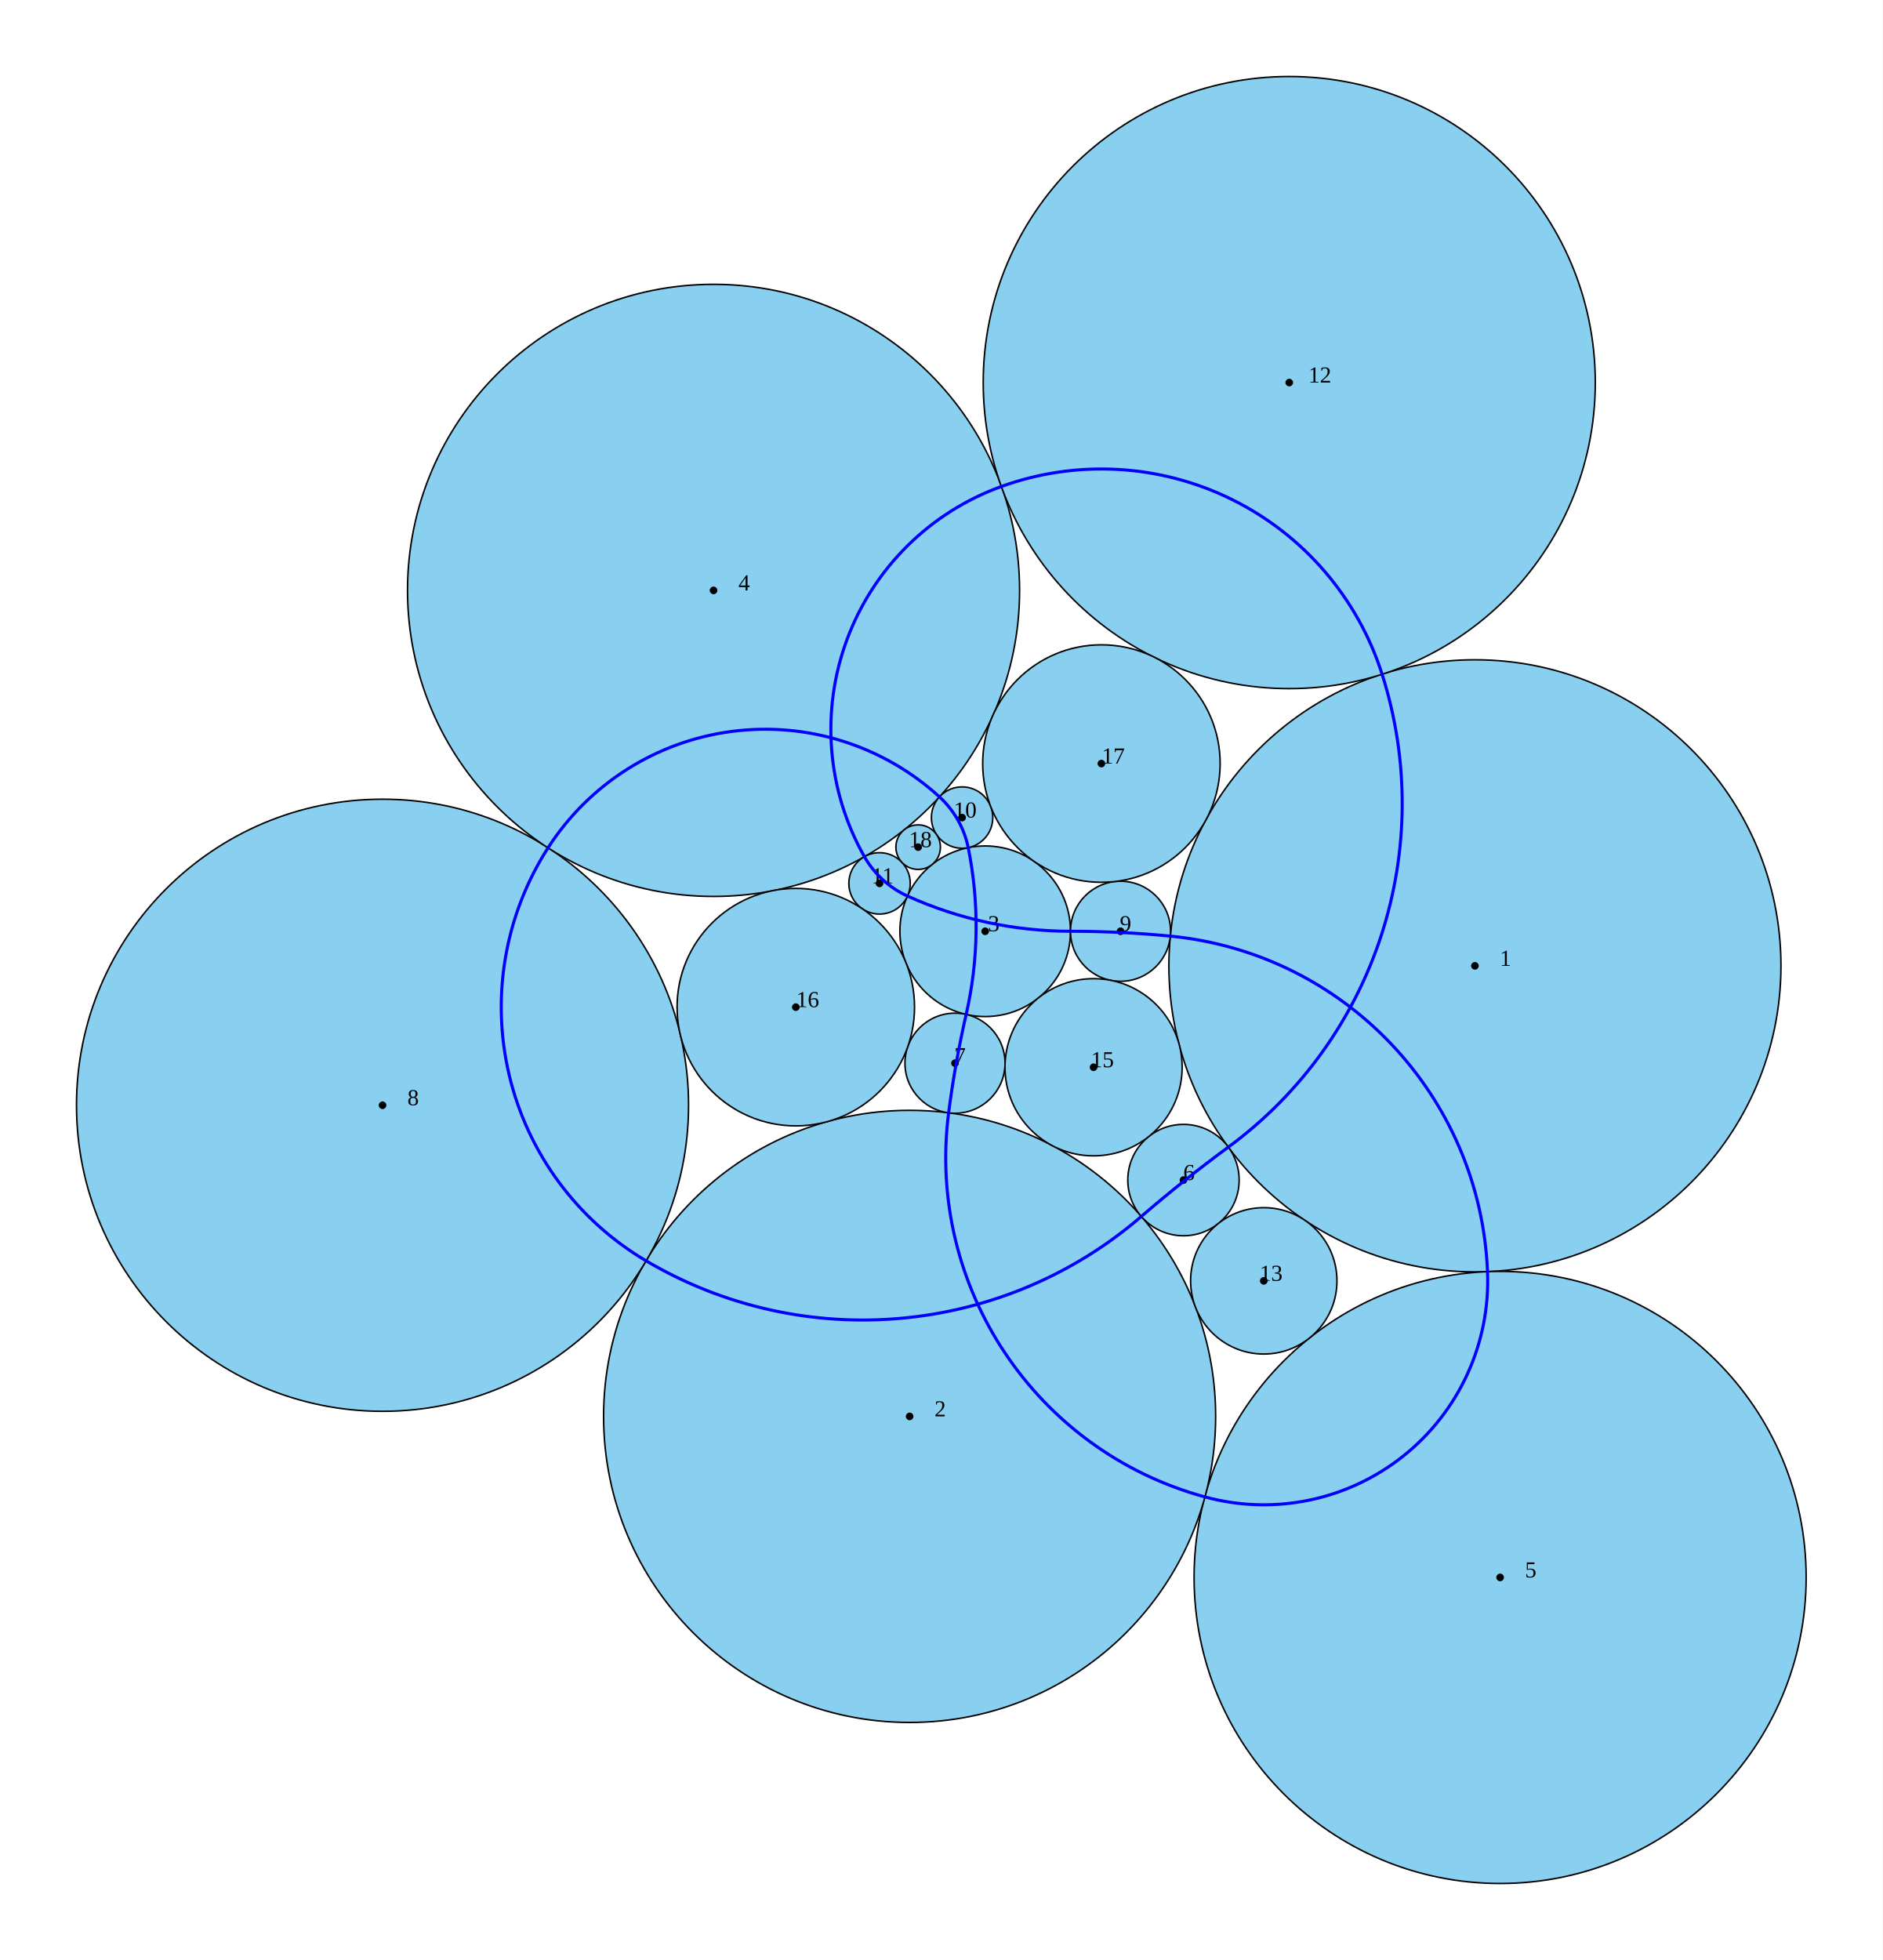
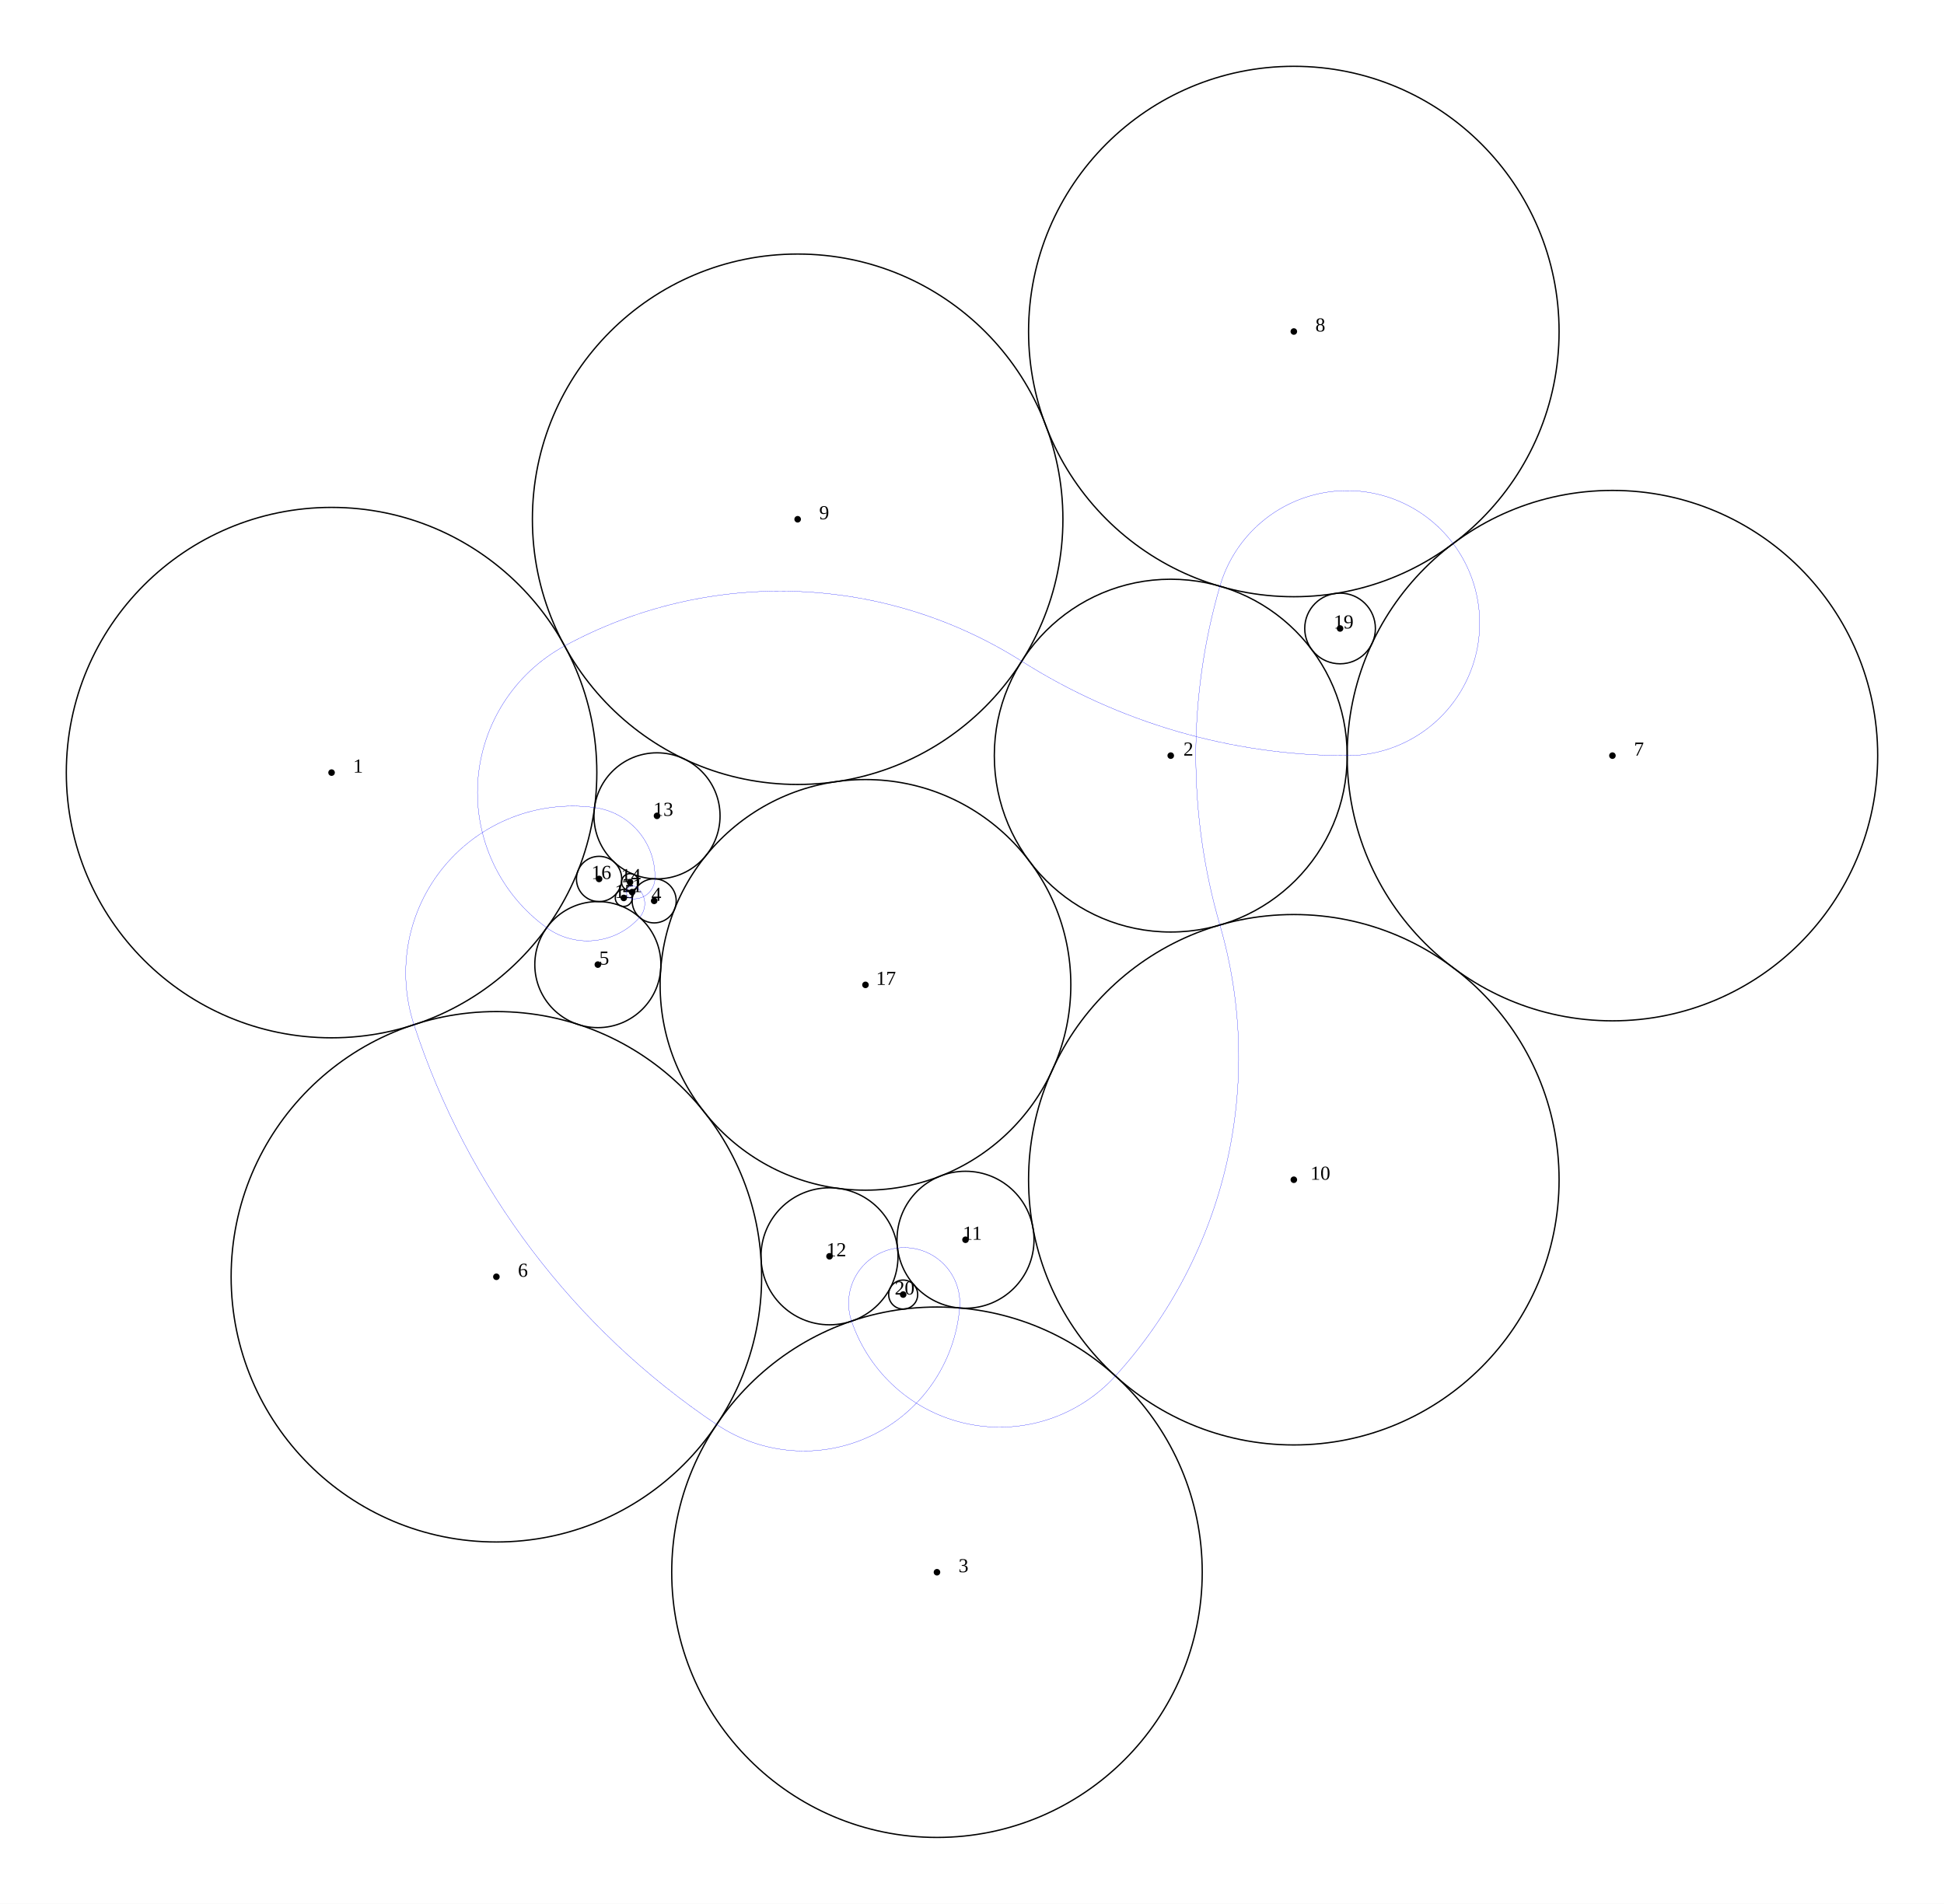
- <svg xmlns="http://www.w3.org/2000/svg" baseProfile="full" height="1280.813" version="1.1" viewBox="0,0,1230.379,1280.813" width="1230.379">
+ <svg xmlns="http://www.w3.org/2000/svg" baseProfile="full" height="1435.65" version="1.1" viewBox="0,0,1465.749,1435.65" width="1465.749">
  <defs />
-   <rect fill="white" height="1280.813" width="1230.379" x="0" y="0" />
-   <circle cx="963.911" cy="631.153" fill="#89CFF0" r="200" stroke="black" stroke-width="1" />
-   <circle cx="963.911" cy="631.153" fill="black" r="2" stroke="black" stroke-width="1" />
-   <text fill="black" font-size="15px" text-anchor="middle" x="983.911" y="631.153">1</text>
-   <circle cx="980.379" cy="1030.813" fill="#89CFF0" r="200" stroke="black" stroke-width="1" />
-   <circle cx="980.379" cy="1030.813" fill="black" r="2" stroke="black" stroke-width="1" />
-   <text fill="black" font-size="15px" text-anchor="middle" x="1000.379" y="1030.813">5</text>
-   <circle cx="594.469" cy="925.583" fill="#89CFF0" r="200" stroke="black" stroke-width="1" />
-   <circle cx="594.469" cy="925.583" fill="black" r="2" stroke="black" stroke-width="1" />
-   <text fill="black" font-size="15px" text-anchor="middle" x="614.469" y="925.583">2</text>
-   <circle cx="250.0" cy="722.258" fill="#89CFF0" r="200" stroke="black" stroke-width="1" />
-   <circle cx="250.0" cy="722.258" fill="black" r="2" stroke="black" stroke-width="1" />
-   <text fill="black" font-size="15px" text-anchor="middle" x="270.0" y="722.258">8</text>
-   <circle cx="466.333" cy="385.806" fill="#89CFF0" r="200" stroke="black" stroke-width="1" />
-   <circle cx="466.333" cy="385.806" fill="black" r="2" stroke="black" stroke-width="1" />
-   <text fill="black" font-size="15px" text-anchor="middle" x="486.333" y="385.806">4</text>
-   <circle cx="842.574" cy="250.0" fill="#89CFF0" r="200" stroke="black" stroke-width="1" />
-   <circle cx="842.574" cy="250.0" fill="black" r="2" stroke="black" stroke-width="1" />
-   <text fill="black" font-size="15px" text-anchor="middle" x="862.574" y="250.0">12</text>
-   <circle cx="643.857" cy="608.557" fill="#89CFF0" r="55.743" stroke="black" stroke-width="1" />
-   <circle cx="643.857" cy="608.557" fill="black" r="2" stroke="black" stroke-width="1" />
-   <text fill="black" font-size="15px" text-anchor="middle" x="649.432" y="608.557">3</text>
-   <circle cx="773.439" cy="771.152" fill="#89CFF0" r="36.388" stroke="black" stroke-width="1" />
-   <circle cx="773.439" cy="771.152" fill="black" r="2" stroke="black" stroke-width="1" />
-   <text fill="black" font-size="15px" text-anchor="middle" x="777.077" y="771.152">6</text>
-   <circle cx="624.122" cy="694.775" fill="#89CFF0" r="32.705" stroke="black" stroke-width="1" />
-   <circle cx="624.122" cy="694.775" fill="black" r="2" stroke="black" stroke-width="1" />
-   <text fill="black" font-size="15px" text-anchor="middle" x="627.392" y="694.775">7</text>
-   <circle cx="732.305" cy="608.557" fill="#89CFF0" r="32.705" stroke="black" stroke-width="1" />
-   <circle cx="732.305" cy="608.557" fill="black" r="2" stroke="black" stroke-width="1" />
-   <text fill="black" font-size="15px" text-anchor="middle" x="735.576" y="608.557">9</text>
-   <circle cx="628.764" cy="534.272" fill="#89CFF0" r="20.059" stroke="black" stroke-width="1" />
-   <circle cx="628.764" cy="534.272" fill="black" r="2" stroke="black" stroke-width="1" />
-   <text fill="black" font-size="15px" text-anchor="middle" x="630.77" y="534.272">10</text>
-   <circle cx="574.813" cy="577.269" fill="#89CFF0" r="20.059" stroke="black" stroke-width="1" />
-   <circle cx="574.813" cy="577.269" fill="black" r="2" stroke="black" stroke-width="1" />
-   <text fill="black" font-size="15px" text-anchor="middle" x="576.819" y="577.269">11</text>
-   <circle cx="825.924" cy="837.008" fill="#89CFF0" r="47.824" stroke="black" stroke-width="1" />
-   <circle cx="825.924" cy="837.008" fill="black" r="2" stroke="black" stroke-width="1" />
-   <text fill="black" font-size="15px" text-anchor="middle" x="830.706" y="837.008">13</text>
-   <circle cx="714.679" cy="697.422" fill="#89CFF0" r="57.891" stroke="black" stroke-width="1" />
-   <circle cx="714.679" cy="697.422" fill="black" r="2" stroke="black" stroke-width="1" />
-   <text fill="black" font-size="15px" text-anchor="middle" x="720.468" y="697.422">15</text>
-   <circle cx="520.086" cy="658.143" fill="#89CFF0" r="77.592" stroke="black" stroke-width="1" />
-   <circle cx="520.086" cy="658.143" fill="black" r="2" stroke="black" stroke-width="1" />
-   <text fill="black" font-size="15px" text-anchor="middle" x="527.845" y="658.143">16</text>
-   <circle cx="719.811" cy="498.97" fill="#89CFF0" r="77.592" stroke="black" stroke-width="1" />
-   <circle cx="719.811" cy="498.97" fill="black" r="2" stroke="black" stroke-width="1" />
-   <text fill="black" font-size="15px" text-anchor="middle" x="727.57" y="498.97">17</text>
-   <circle cx="600.049" cy="553.588" fill="#89CFF0" r="14.548" stroke="black" stroke-width="1" />
-   <circle cx="600.049" cy="553.588" fill="black" r="2" stroke="black" stroke-width="1" />
-   <text fill="black" font-size="15px" text-anchor="middle" x="601.504" y="553.588">18</text>
-   <path d="M 972.145,830.983 A 229.797 229.797 0 0,0 764.856 611.733" fill="none" stroke="blue" stroke-width="2" />
-   <path d="M 764.856,611.733 A 672.045 672.045 0 0,0 699.6 608.557" fill="none" stroke="blue" stroke-width="2" />
-   <path d="M 699.6,608.557 A 258.061 258.061 0 0,1 593.084 585.549" fill="none" stroke="blue" stroke-width="2" />
-   <path d="M 593.084,585.549 A 61.578 61.578 0 0,1 564.925 559.816" fill="none" stroke="blue" stroke-width="2" />
-   <path d="M 564.925,559.816 A 168.75 168.75 0 0,1 654.453 317.903" fill="none" stroke="blue" stroke-width="2" />
-   <path d="M 654.453,317.903 A 192.502 192.502 0 0,1 903.242 440.576" fill="none" stroke="blue" stroke-width="2" />
-   <path d="M 903.242,440.576 A 278.626 278.626 0 0,1 802.759 749.601" fill="none" stroke="blue" stroke-width="2" />
-   <path d="M 802.759,749.601 A 931.445 931.445 0 0,0 745.889 794.924" fill="none" stroke="blue" stroke-width="2" />
-   <path d="M 745.889,794.924 A 278.626 278.626 0 0,1 422.234 823.92" fill="none" stroke="blue" stroke-width="2" />
-   <path d="M 422.234,823.92 A 192.502 192.502 0 0,1 358.167 554.032" fill="none" stroke="blue" stroke-width="2" />
-   <path d="M 358.167,554.032 A 168.75 168.75 0 0,1 613.958 520.739" fill="none" stroke="blue" stroke-width="2" />
-   <path d="M 613.958,520.739 A 61.578 61.578 0 0,1 632.758 553.93" fill="none" stroke="blue" stroke-width="2" />
-   <path d="M 632.758,553.93 A 258.061 258.061 0 0,1 631.419 662.895" fill="none" stroke="blue" stroke-width="2" />
-   <path d="M 631.419,662.895 A 672.045 672.045 0 0,0 619.954 727.214" fill="none" stroke="blue" stroke-width="2" />
-   <path d="M 619.954,727.214 A 229.797 229.797 0 0,0 787.424 978.198" fill="none" stroke="blue" stroke-width="2" />
-   <path d="M 787.424,978.198 A 146.345 146.345 0 0,0 972.145 830.983" fill="none" stroke="blue" stroke-width="2" />
+   <rect fill="white" height="1435.65" width="1465.749" x="0" y="0" />
+   <circle cx="374.265" cy="962.845" fill="none" r="200" stroke="black" stroke-width="1" />
+   <circle cx="374.265" cy="962.845" fill="black" r="2" stroke="black" stroke-width="1" />
+   <text fill="black" font-size="15px" text-anchor="middle" x="394.265" y="962.845">6</text>
+   <circle cx="706.466" cy="1185.65" fill="none" r="200" stroke="black" stroke-width="1" />
+   <circle cx="706.466" cy="1185.65" fill="black" r="2" stroke="black" stroke-width="1" />
+   <text fill="black" font-size="15px" text-anchor="middle" x="726.466" y="1185.65">3</text>
+   <circle cx="601.421" cy="391.579" fill="none" r="200" stroke="black" stroke-width="1" />
+   <circle cx="601.421" cy="391.579" fill="black" r="2" stroke="black" stroke-width="1" />
+   <text fill="black" font-size="15px" text-anchor="middle" x="621.421" y="391.579">9</text>
+   <circle cx="250.0" cy="582.637" fill="none" r="200" stroke="black" stroke-width="1" />
+   <circle cx="250.0" cy="582.637" fill="black" r="2" stroke="black" stroke-width="1" />
+   <text fill="black" font-size="15px" text-anchor="middle" x="270.0" y="582.637">1</text>
+   <circle cx="975.527" cy="250" fill="none" r="200" stroke="black" stroke-width="1" />
+   <circle cx="975.527" cy="250" fill="black" r="2" stroke="black" stroke-width="1" />
+   <text fill="black" font-size="15px" text-anchor="middle" x="995.527" y="250">8</text>
+   <circle cx="1215.749" cy="569.833" fill="none" r="200" stroke="black" stroke-width="1" />
+   <circle cx="1215.749" cy="569.833" fill="black" r="2" stroke="black" stroke-width="1" />
+   <text fill="black" font-size="15px" text-anchor="middle" x="1235.749" y="569.833">7</text>
+   <circle cx="975.527" cy="889.667" fill="none" r="200" stroke="black" stroke-width="1" />
+   <circle cx="975.527" cy="889.667" fill="black" r="2" stroke="black" stroke-width="1" />
+   <text fill="black" font-size="15px" text-anchor="middle" x="995.527" y="889.667">10</text>
+   <circle cx="882.724" cy="569.833" fill="none" r="133.025" stroke="black" stroke-width="1" />
+   <circle cx="882.724" cy="569.833" fill="black" r="2" stroke="black" stroke-width="1" />
+   <text fill="black" font-size="15px" text-anchor="middle" x="896.026" y="569.833">2</text>
+   <circle cx="493.242" cy="679.359" fill="none" r="16.614" stroke="black" stroke-width="1" />
+   <circle cx="493.242" cy="679.359" fill="black" r="2" stroke="black" stroke-width="1" />
+   <text fill="black" font-size="15px" text-anchor="middle" x="494.903" y="679.359">4</text>
+   <circle cx="450.768" cy="727.43" fill="none" r="47.533" stroke="black" stroke-width="1" />
+   <circle cx="450.768" cy="727.43" fill="black" r="2" stroke="black" stroke-width="1" />
+   <text fill="black" font-size="15px" text-anchor="middle" x="455.521" y="727.43">5</text>
+   <circle cx="727.981" cy="934.922" fill="none" r="51.649" stroke="black" stroke-width="1" />
+   <circle cx="727.981" cy="934.922" fill="black" r="2" stroke="black" stroke-width="1" />
+   <text fill="black" font-size="15px" text-anchor="middle" x="733.146" y="934.922">11</text>
+   <circle cx="625.439" cy="947.403" fill="none" r="51.649" stroke="black" stroke-width="1" />
+   <circle cx="625.439" cy="947.403" fill="black" r="2" stroke="black" stroke-width="1" />
+   <text fill="black" font-size="15px" text-anchor="middle" x="630.604" y="947.403">12</text>
+   <circle cx="495.376" cy="615.247" fill="none" r="47.533" stroke="black" stroke-width="1" />
+   <circle cx="495.376" cy="615.247" fill="black" r="2" stroke="black" stroke-width="1" />
+   <text fill="black" font-size="15px" text-anchor="middle" x="500.129" y="615.247">13</text>
+   <circle cx="475.059" cy="665.224" fill="none" r="6.416" stroke="black" stroke-width="1" />
+   <circle cx="475.059" cy="665.224" fill="black" r="2" stroke="black" stroke-width="1" />
+   <text fill="black" font-size="15px" text-anchor="middle" x="475.701" y="665.224">14</text>
+   <circle cx="470.318" cy="677.148" fill="none" r="6.416" stroke="black" stroke-width="1" />
+   <circle cx="470.318" cy="677.148" fill="black" r="2" stroke="black" stroke-width="1" />
+   <text fill="black" font-size="15px" text-anchor="middle" x="470.959" y="677.148">15</text>
+   <circle cx="451.702" cy="662.841" fill="none" r="17.063" stroke="black" stroke-width="1" />
+   <circle cx="451.702" cy="662.841" fill="black" r="2" stroke="black" stroke-width="1" />
+   <text fill="black" font-size="15px" text-anchor="middle" x="453.408" y="662.841">16</text>
+   <circle cx="652.557" cy="742.708" fill="none" r="154.833" stroke="black" stroke-width="1" />
+   <circle cx="652.557" cy="742.708" fill="black" r="2" stroke="black" stroke-width="1" />
+   <text fill="black" font-size="15px" text-anchor="middle" x="668.04" y="742.708">17</text>
+   <circle cx="1010.391" cy="473.944" fill="none" r="26.642" stroke="black" stroke-width="1" />
+   <circle cx="1010.391" cy="473.944" fill="black" r="2" stroke="black" stroke-width="1" />
+   <text fill="black" font-size="15px" text-anchor="middle" x="1013.056" y="473.944">19</text>
+   <circle cx="680.981" cy="976.255" fill="none" r="10.94" stroke="black" stroke-width="1" />
+   <circle cx="680.981" cy="976.255" fill="black" r="2" stroke="black" stroke-width="1" />
+   <text fill="black" font-size="15px" text-anchor="middle" x="682.075" y="976.255">20</text>
+   <circle cx="476.622" cy="672.75" fill="none" r="1.271" stroke="black" stroke-width="1" />
+   <circle cx="476.622" cy="672.75" fill="black" r="2" stroke="black" stroke-width="1" />
+   <text fill="black" font-size="15px" text-anchor="middle" x="476.749" y="672.75">21</text>
+   <path d="M 412.215,699.626 A 125.778 125.778 0 0,1 425.711 487.108" fill="none" stroke="blue" stroke-width="0.1" />
+   <path d="M 425.711,487.108 A 340.258 340.258 0 0,1 770.359 498.631" fill="none" stroke="blue" stroke-width="0.1" />
+   <path d="M 770.359,498.631 A 458.453 458.453 0 0,0 1015.749 569.833" fill="none" stroke="blue" stroke-width="0.1" />
+   <path d="M 1015.749,569.833 A 99.913 99.913 0 0,0 1095.638 409.917" fill="none" stroke="blue" stroke-width="0.1" />
+   <path d="M 1095.638,409.917 A 99.913 99.913 0 0,0 919.794 442.078" fill="none" stroke="blue" stroke-width="0.1" />
+   <path d="M 919.794,442.078 A 458.453 458.453 0 0,0 919.794 697.589" fill="none" stroke="blue" stroke-width="0.1" />
+   <path d="M 919.794,697.589 A 357.471 357.471 0 0,1 840.997 1037.658" fill="none" stroke="blue" stroke-width="0.1" />
+   <path d="M 840.997,1037.658 A 117.938 117.938 0 0,1 642.07 996.301" fill="none" stroke="blue" stroke-width="0.1" />
+   <path d="M 642.07,996.301 A 41.941 41.941 0 0,1 676.71 941.162" fill="none" stroke="blue" stroke-width="0.1" />
+   <path d="M 676.71,941.162 A 41.941 41.941 0 0,1 723.565 986.382" fill="none" stroke="blue" stroke-width="0.1" />
+   <path d="M 723.565,986.382 A 117.938 117.938 0 0,1 540.365 1074.248" fill="none" stroke="blue" stroke-width="0.1" />
+   <path d="M 540.365,1074.248 A 579.996 579.996 0 0,1 312.132 772.741" fill="none" stroke="blue" stroke-width="0.1" />
+   <path d="M 312.132,772.741 A 125.778 125.778 0 0,1 448.257 608.985" fill="none" stroke="blue" stroke-width="0.1" />
+   <path d="M 448.257,608.985 A 52.481 52.481 0 0,1 493.795 662.754" fill="none" stroke="blue" stroke-width="0.1" />
+   <path d="M 493.795,662.754 A 15.601 15.601 0 0,1 476.704 677.764" fill="none" stroke="blue" stroke-width="0.1" />
+   <path d="M 476.704,677.764 A 4.819 4.819 0 0,1 472.689 671.186" fill="none" stroke="blue" stroke-width="0.1" />
+   <path d="M 472.689,671.186 A 4.819 4.819 0 0,1 480.125 669.162" fill="none" stroke="blue" stroke-width="0.1" />
+   <path d="M 480.125,669.162 A 15.601 15.601 0 0,1 482.241 691.81" fill="none" stroke="blue" stroke-width="0.1" />
+   <path d="M 482.241,691.81 A 52.481 52.481 0 0,1 412.215 699.626" fill="none" stroke="blue" stroke-width="0.1" />
+   <path d="M 425.711,487.108 A 125.778 125.778 0 0,0 412.215 699.626" fill="none" stroke="blue" stroke-width="0.1" />
+   <path d="M 412.215,699.626 A 52.481 52.481 0 0,0 482.241 691.81" fill="none" stroke="blue" stroke-width="0.1" />
+   <path d="M 482.241,691.81 A 15.601 15.601 0 0,0 480.125 669.162" fill="none" stroke="blue" stroke-width="0.1" />
+   <path d="M 480.125,669.162 A 4.819 4.819 0 0,0 472.689 671.186" fill="none" stroke="blue" stroke-width="0.1" />
+   <path d="M 472.689,671.186 A 4.819 4.819 0 0,0 476.704 677.764" fill="none" stroke="blue" stroke-width="0.1" />
+   <path d="M 476.704,677.764 A 15.601 15.601 0 0,0 493.795 662.754" fill="none" stroke="blue" stroke-width="0.1" />
+   <path d="M 493.795,662.754 A 52.481 52.481 0 0,0 448.257 608.985" fill="none" stroke="blue" stroke-width="0.1" />
+   <path d="M 448.257,608.985 A 125.778 125.778 0 0,0 312.132 772.741" fill="none" stroke="blue" stroke-width="0.1" />
+   <path d="M 312.132,772.741 A 579.996 579.996 0 0,0 540.365 1074.248" fill="none" stroke="blue" stroke-width="0.1" />
+   <path d="M 540.365,1074.248 A 117.938 117.938 0 0,0 723.565 986.382" fill="none" stroke="blue" stroke-width="0.1" />
+   <path d="M 723.565,986.382 A 41.941 41.941 0 0,0 676.71 941.162" fill="none" stroke="blue" stroke-width="0.1" />
+   <path d="M 676.71,941.162 A 41.941 41.941 0 0,0 642.07 996.301" fill="none" stroke="blue" stroke-width="0.1" />
+   <path d="M 642.07,996.301 A 117.938 117.938 0 0,0 840.997 1037.658" fill="none" stroke="blue" stroke-width="0.1" />
+   <path d="M 840.997,1037.658 A 357.471 357.471 0 0,0 919.794 697.589" fill="none" stroke="blue" stroke-width="0.1" />
+   <path d="M 919.794,697.589 A 458.453 458.453 0 0,1 919.794 442.078" fill="none" stroke="blue" stroke-width="0.1" />
+   <path d="M 919.794,442.078 A 99.913 99.913 0 0,1 1095.638 409.917" fill="none" stroke="blue" stroke-width="0.1" />
+   <path d="M 1095.638,409.917 A 99.913 99.913 0 0,1 1015.749 569.833" fill="none" stroke="blue" stroke-width="0.1" />
+   <path d="M 1015.749,569.833 A 458.453 458.453 0 0,1 770.359 498.631" fill="none" stroke="blue" stroke-width="0.1" />
+   <path d="M 770.359,498.631 A 340.258 340.258 0 0,0 425.711 487.108" fill="none" stroke="blue" stroke-width="0.1" />
</svg>
